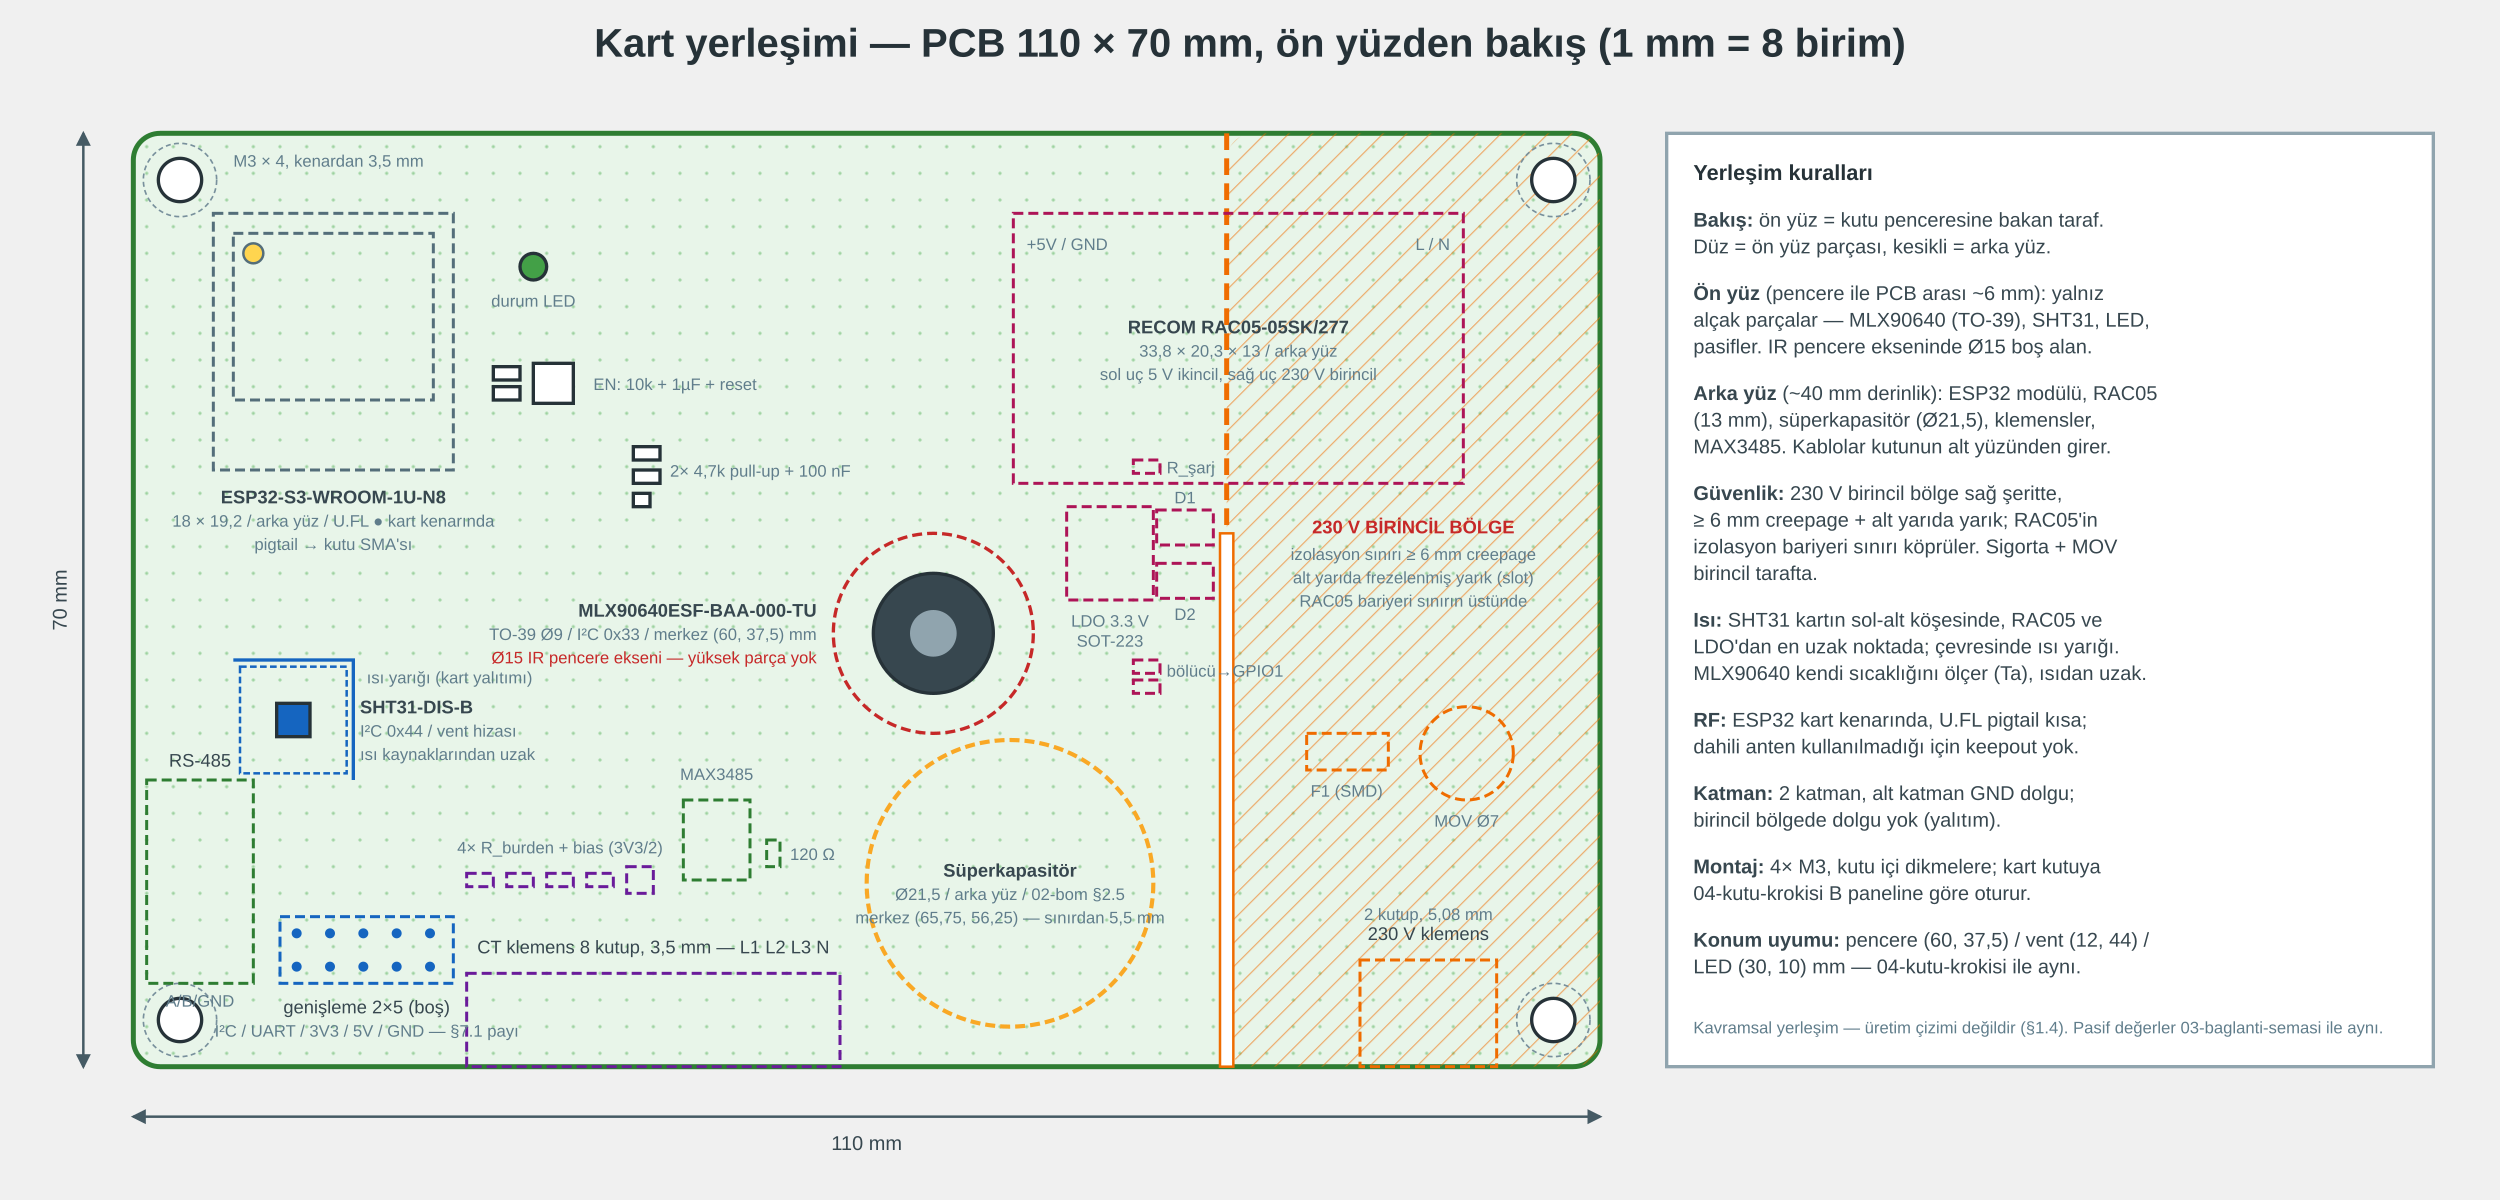
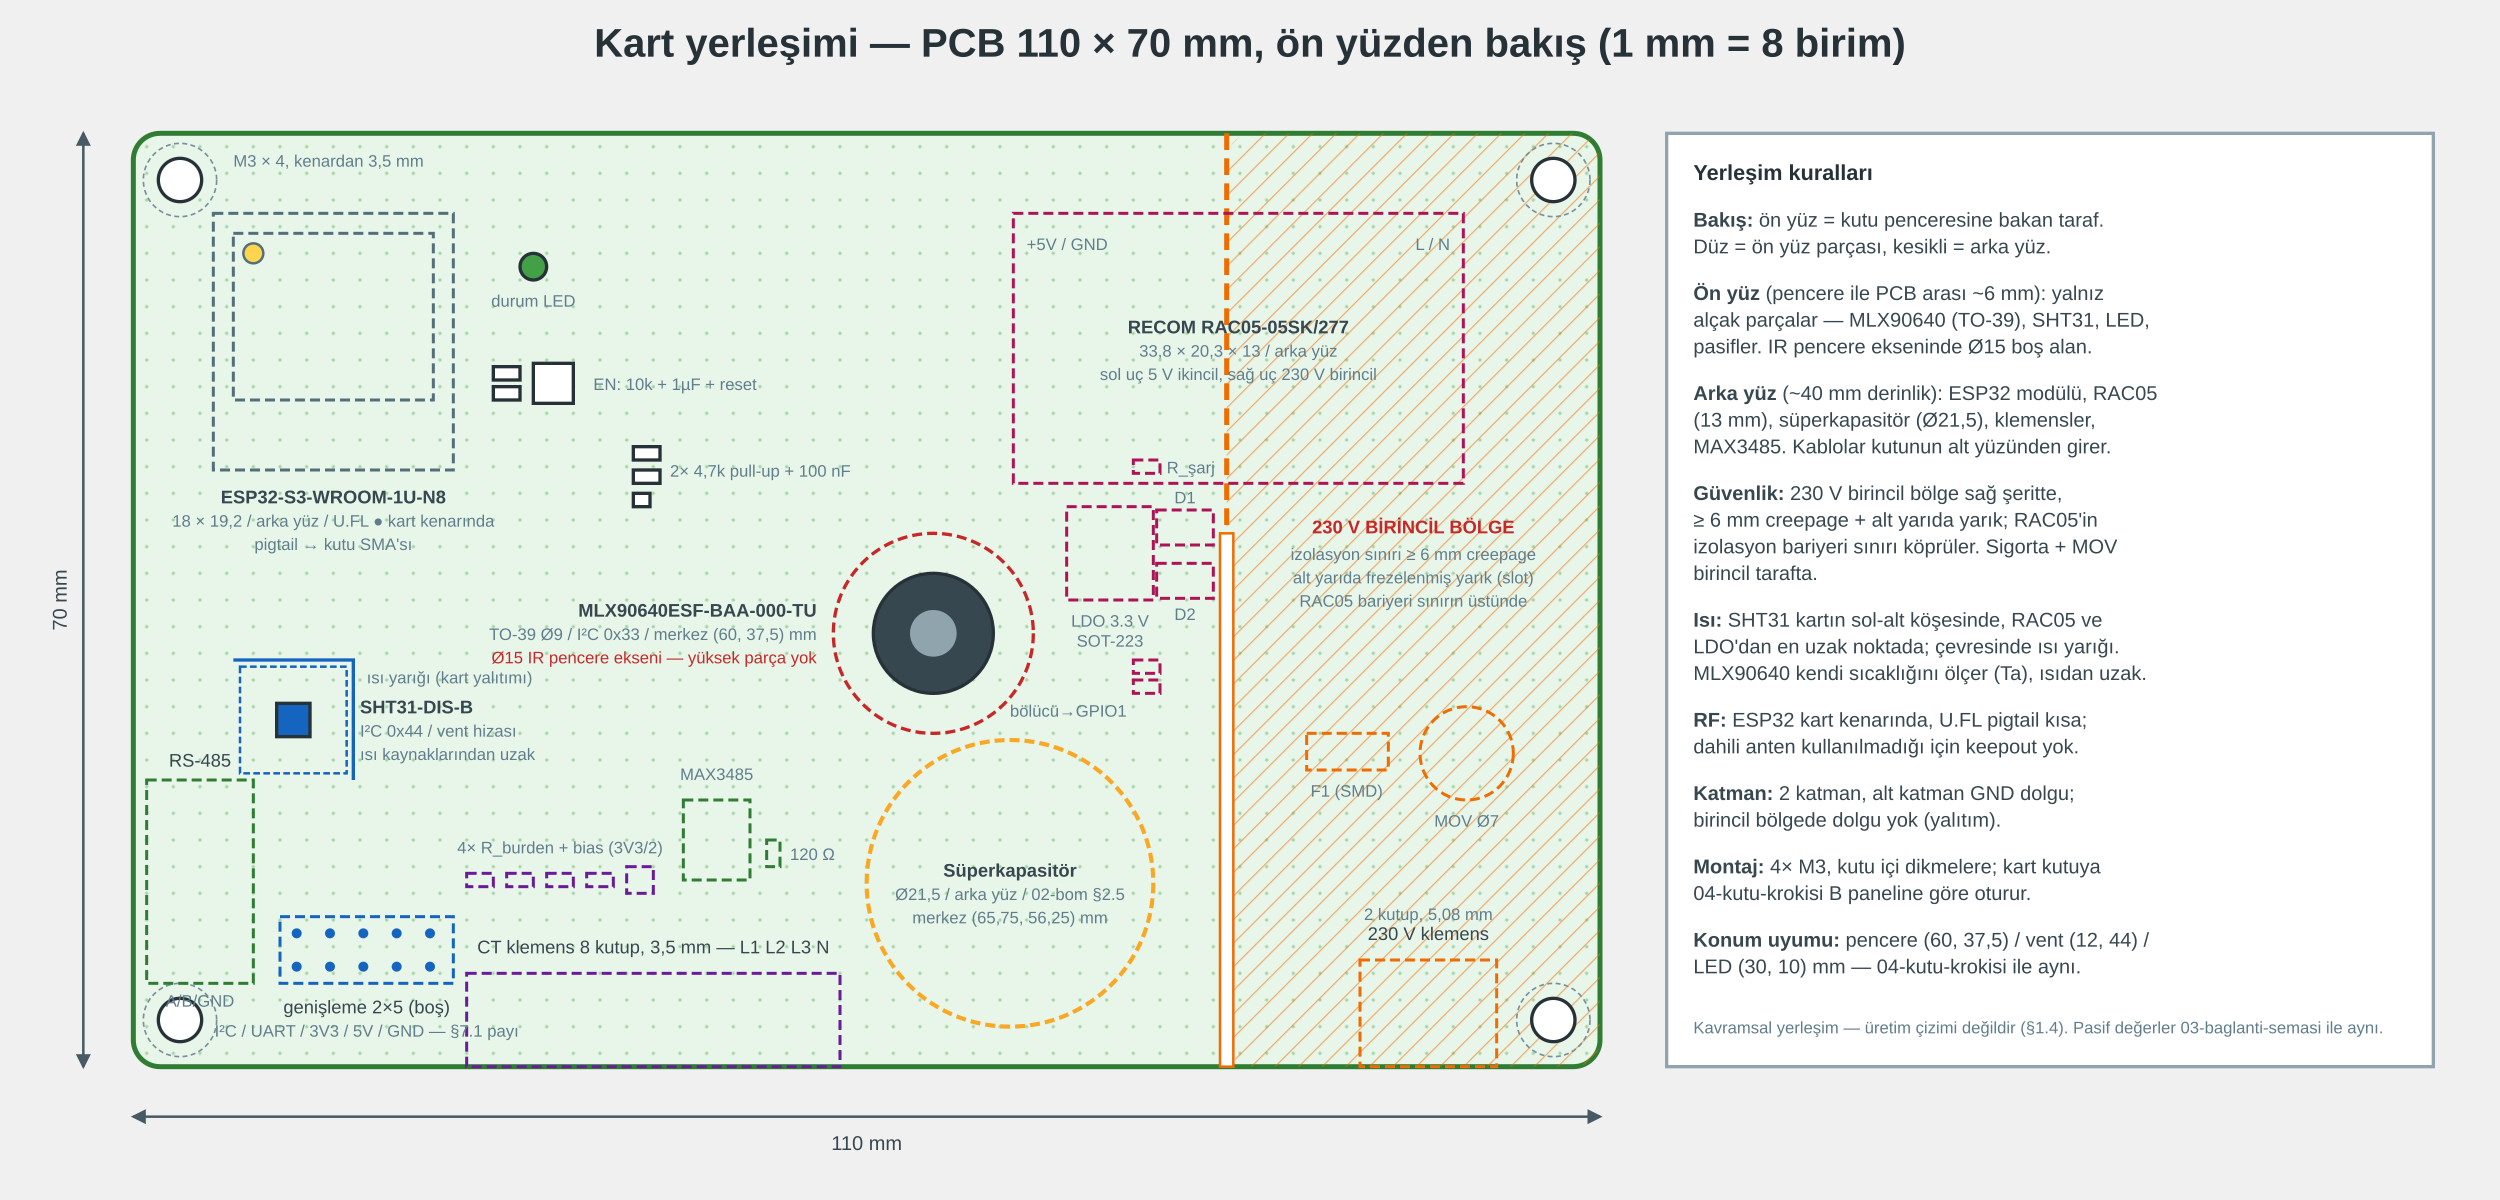
<svg xmlns="http://www.w3.org/2000/svg" viewBox="0 0 1500 720" width="100%" style="max-width:1200px;background:#fff;font-family:Arial,Helvetica,sans-serif;font-size:12px">
  <defs>
    <pattern id="pcb" width="16" height="16" patternUnits="userSpaceOnUse">
      <rect width="16" height="16" fill="#e8f5e9" />
      <circle cx="8" cy="8" r="1" fill="#a5d6a7" />
    </pattern>
    <pattern id="hv" width="10" height="10" patternTransform="rotate(45)" patternUnits="userSpaceOnUse">
      <line x1="0" y1="0" x2="0" y2="10" stroke="#ef6c00" stroke-width="1.5" opacity="0.5" />
    </pattern>
    <marker id="dim" markerWidth="10" markerHeight="10" refX="5" refY="3" orient="auto-start-reverse">
      <path d="M0,0 L6,3 L0,6 z" fill="#455a64" />
    </marker>
  </defs>
  <style>
    .front{fill:#fff;stroke:#263238;stroke-width:2}
    .back{fill:none;stroke:#546e7a;stroke-width:1.8;stroke-dasharray:6 3}
    .lbl{font-size:11px;fill:#37474f}
    .sub{font-size:10px;fill:#607d8b}
    .ttl{font-size:13px;font-weight:700;fill:#263238}
    .note{font-size:12px;fill:#37474f}
    .warn{fill:#c62828}
  </style>
  <text x="750" y="34" text-anchor="middle" font-size="24" font-weight="700" fill="#263238">Kart yerleşimi — PCB 110 × 70 mm, ön yüzden bakış (1 mm = 8 birim)</text>
  <g transform="translate(80,80)">
    <rect x="0" y="0" width="880" height="560" rx="16" fill="url(#pcb)" stroke="#2e7d32" stroke-width="3" />
    <rect x="656" y="0" width="224" height="560" rx="16" fill="url(#hv)" />
    <line x1="656" y1="0" x2="656" y2="560" stroke="#ef6c00" stroke-width="3" stroke-dasharray="10 5" />
    <rect x="652" y="240" width="8" height="320" fill="#fff" stroke="#ef6c00" stroke-width="1.5" />
    <text x="768" y="240" text-anchor="middle" class="lbl warn" font-weight="700">230 V BİRİNCİL BÖLGE</text>
    <text x="768" y="256" text-anchor="middle" class="sub">izolasyon sınırı ≥ 6 mm creepage</text>
    <text x="768" y="270" text-anchor="middle" class="sub">alt yarıda frezelenmiş yarık (slot)</text>
    <text x="768" y="284" text-anchor="middle" class="sub">RAC05 bariyeri sınırın üstünde</text>
    <g fill="#fff" stroke="#263238" stroke-width="2">
      <circle cx="28" cy="28" r="13" />
      <circle cx="852" cy="28" r="13" />
      <circle cx="28" cy="532" r="13" />
      <circle cx="852" cy="532" r="13" />
    </g>
    <g fill="none" stroke="#78909c" stroke-width="1" stroke-dasharray="3 2">
      <circle cx="28" cy="28" r="22" />
      <circle cx="852" cy="28" r="22" />
      <circle cx="28" cy="532" r="22" />
      <circle cx="852" cy="532" r="22" />
    </g>
    <text x="60" y="20" class="sub">M3 × 4, kenardan 3,5 mm</text>
    <circle cx="480" cy="300" r="60" fill="none" stroke="#c62828" stroke-width="2" stroke-dasharray="6 3" />
    <circle cx="480" cy="300" r="36" class="front" style="fill:#37474f" />
    <circle cx="480" cy="300" r="14" fill="#90a4ae" />
    <text x="410" y="290" text-anchor="end" class="lbl" font-weight="700">MLX90640ESF-BAA-000-TU</text>
    <text x="410" y="304" text-anchor="end" class="sub">TO-39 Ø9 / I²C 0x33 / merkez (60, 37,5) mm</text>
    <text x="410" y="318" text-anchor="end" class="sub warn">Ø15 IR pencere ekseni — yüksek parça yok</text>
    <rect x="300" y="188" width="16" height="8" class="front" />
    <rect x="300" y="202" width="16" height="8" class="front" />
    <rect x="300" y="216" width="10" height="8" class="front" />
    <text x="322" y="206" class="sub">2× 4,7k pull-up + 100 nF</text>
    <rect x="64" y="320" width="64" height="64" fill="none" stroke="#1565c0" stroke-width="1.5" stroke-dasharray="4 2" />
    <rect x="86" y="342" width="20" height="20" class="front" style="fill:#1565c0" />
    <text x="136" y="348" class="lbl" font-weight="700">SHT31-DIS-B</text>
    <text x="136" y="362" class="sub">I²C 0x44 / vent hizası</text>
    <text x="136" y="376" class="sub">ısı kaynaklarından uzak</text>
    <path d="M60 316 h72 v72" fill="none" stroke="#1565c0" stroke-width="2" />
    <text x="140" y="330" class="sub" fill="#1565c0">ısı yarığı (kart yalıtımı)</text>
    <circle cx="240" cy="80" r="8" class="front" style="fill:#43a047" />
    <text x="240" y="104" text-anchor="middle" class="sub">durum LED</text>
    <rect x="216" y="140" width="16" height="8" class="front" />
    <rect x="216" y="152" width="16" height="8" class="front" />
    <rect x="240" y="138" width="24" height="24" class="front" />
    <text x="276" y="154" class="sub">EN: 10k + 1µF + reset</text>
    <rect x="48" y="48" width="144" height="154" class="back" />
    <rect x="60" y="60" width="120" height="100" class="back" />
    <circle cx="72" cy="72" r="6" fill="#ffd54f" stroke="#546e7a" stroke-width="1.5" />
    <text x="120" y="222" text-anchor="middle" class="lbl" font-weight="700">ESP32-S3-WROOM-1U-N8</text>
    <text x="120" y="236" text-anchor="middle" class="sub">18 × 19,2 / arka yüz / U.FL ● kart kenarında</text>
    <text x="120" y="250" text-anchor="middle" class="sub">pigtail → kutu SMA'sı</text>
    <rect x="528" y="48" width="270" height="162" class="back" style="stroke:#ad1457" />
    <text x="663" y="120" text-anchor="middle" class="lbl" font-weight="700" fill="#ad1457">RECOM RAC05-05SK/277</text>
    <text x="663" y="134" text-anchor="middle" class="sub">33,8 × 20,3 × 13 / arka yüz</text>
    <text x="663" y="148" text-anchor="middle" class="sub">sol uç 5 V ikincil, sağ uç 230 V birincil</text>
    <text x="536" y="70" class="sub">+5V / GND</text>
    <text x="790" y="70" class="sub" text-anchor="end">L / N</text>
    <rect x="704" y="360" width="49" height="22" class="back" style="stroke:#ef6c00" />
    <text x="728" y="398" text-anchor="middle" class="sub">F1 (SMD)</text>
    <circle cx="800" cy="372" r="28" class="back" style="stroke:#ef6c00" />
    <text x="800" y="416" text-anchor="middle" class="sub">MOV Ø7</text>
    <rect x="736" y="496" width="82" height="64" class="back" style="stroke:#ef6c00" />
    <text x="777" y="484" text-anchor="middle" class="lbl">230 V klemens</text>
    <text x="777" y="472" text-anchor="middle" class="sub">2 kutup, 5,08 mm</text>
    <rect x="560" y="224" width="52" height="56" class="back" style="stroke:#ad1457" />
    <text x="586" y="296" text-anchor="middle" class="sub">LDO 3.3 V</text>
    <text x="586" y="308" text-anchor="middle" class="sub">SOT-223</text>
    <rect x="614" y="226" width="34" height="21" class="back" style="stroke:#ad1457" />
    <text x="631" y="222" text-anchor="middle" class="sub">D1</text>
    <rect x="614" y="258" width="34" height="21" class="back" style="stroke:#ad1457" />
    <text x="631" y="292" text-anchor="middle" class="sub">D2</text>
    <rect x="600" y="196" width="16" height="8" class="back" style="stroke:#ad1457" />
    <text x="620" y="204" class="sub">R_şarj</text>
    <rect x="600" y="316" width="16" height="8" class="back" style="stroke:#ad1457" />
    <rect x="600" y="328" width="16" height="8" class="back" style="stroke:#ad1457" />
-     <text x="620" y="326" class="sub">bölücü→GPIO1</text>
+     <text x="596" y="350" text-anchor="end" class="sub">bölücü→GPIO1</text>
    <circle cx="526" cy="450" r="86" class="back" style="stroke:#f9a825;stroke-width:2.5" />
    <text x="526" y="446" text-anchor="middle" class="lbl" font-weight="700" fill="#f57f17">Süperkapasitör</text>
    <text x="526" y="460" text-anchor="middle" class="sub">Ø21,5 / arka yüz / 02-bom §2.5</text>
-     <text x="526" y="474" text-anchor="middle" class="sub">merkez (65,75, 56,25) — sınırdan 5,5 mm</text>
+     <text x="526" y="474" text-anchor="middle" class="sub">merkez (65,75, 56,25) mm</text>
    <rect x="330" y="400" width="40" height="48" class="back" style="stroke:#2e7d32" />
    <text x="350" y="388" text-anchor="middle" class="sub">MAX3485</text>
    <rect x="380" y="424" width="8" height="16" class="back" style="stroke:#2e7d32" />
    <text x="394" y="436" class="sub">120 Ω</text>
    <rect x="8" y="388" width="64" height="122" class="back" style="stroke:#2e7d32" />
    <text x="40" y="380" text-anchor="middle" class="lbl" fill="#2e7d32">RS-485</text>
    <text x="40" y="524" text-anchor="middle" class="sub" fill="#2e7d32">A/B/GND</text>
    <g class="back" style="stroke:#6a1b9a">
      <rect x="200" y="444" width="16" height="8" />
      <rect x="224" y="444" width="16" height="8" />
      <rect x="248" y="444" width="16" height="8" />
      <rect x="272" y="444" width="16" height="8" />
      <rect x="296" y="440" width="16" height="16" />
    </g>
    <text x="256" y="432" text-anchor="middle" class="sub" fill="#6a1b9a">4× R_burden + bias (3V3/2)</text>
    <rect x="200" y="504" width="224" height="56" class="back" style="stroke:#6a1b9a" />
    <text x="312" y="492" text-anchor="middle" class="lbl">CT klemens 8 kutup, 3,5 mm — L1 L2 L3 N</text>
    <rect x="88" y="470" width="104" height="40" class="back" style="stroke:#1565c0" />
    <g fill="#1565c0">
      <circle cx="98" cy="480" r="3" />
      <circle cx="118" cy="480" r="3" />
      <circle cx="138" cy="480" r="3" />
      <circle cx="158" cy="480" r="3" />
      <circle cx="178" cy="480" r="3" />
      <circle cx="98" cy="500" r="3" />
      <circle cx="118" cy="500" r="3" />
      <circle cx="138" cy="500" r="3" />
      <circle cx="158" cy="500" r="3" />
      <circle cx="178" cy="500" r="3" />
    </g>
    <text x="140" y="528" text-anchor="middle" class="lbl" fill="#1565c0">genişleme 2×5 (boş)</text>
    <text x="140" y="542" text-anchor="middle" class="sub">I²C / UART / 3V3 / 5V / GND — §7.1 payı</text>
    <line x1="0" y1="590" x2="880" y2="590" stroke="#455a64" stroke-width="1.5" marker-start="url(#dim)" marker-end="url(#dim)" />
    <text x="440" y="610" text-anchor="middle" class="note">110 mm</text>
    <line x1="-30" y1="0" x2="-30" y2="560" stroke="#455a64" stroke-width="1.5" marker-start="url(#dim)" marker-end="url(#dim)" />
    <text x="-40" y="280" text-anchor="middle" class="note" transform="rotate(-90 -40 280)">70 mm</text>
  </g>
  <g transform="translate(1000,80)">
    <rect x="0" y="0" width="460" height="560" fill="#fff" stroke="#90a4ae" stroke-width="2" />
    <text x="16" y="28" class="ttl">Yerleşim kuralları</text>
    <g class="note">
      <text x="16" y="56">
        <tspan font-weight="700">Bakış:</tspan> ön yüz = kutu penceresine bakan taraf.</text>
      <text x="16" y="72">Düz = ön yüz parçası, kesikli = arka yüz.</text>
      <text x="16" y="100">
        <tspan font-weight="700">Ön yüz</tspan> (pencere ile PCB arası ~6 mm): yalnız</text>
      <text x="16" y="116">alçak parçalar — MLX90640 (TO-39), SHT31, LED,</text>
      <text x="16" y="132">pasifler. IR pencere ekseninde Ø15 boş alan.</text>
      <text x="16" y="160">
        <tspan font-weight="700">Arka yüz</tspan> (~40 mm derinlik): ESP32 modülü, RAC05</text>
      <text x="16" y="176">(13 mm), süperkapasitör (Ø21,5), klemensler,</text>
      <text x="16" y="192">MAX3485. Kablolar kutunun alt yüzünden girer.</text>
      <text x="16" y="220">
        <tspan font-weight="700">Güvenlik:</tspan> 230 V birincil bölge sağ şeritte,</text>
      <text x="16" y="236">≥ 6 mm creepage + alt yarıda yarık; RAC05'in</text>
      <text x="16" y="252">izolasyon bariyeri sınırı köprüler. Sigorta + MOV</text>
      <text x="16" y="268">birincil tarafta.</text>
      <text x="16" y="296">
        <tspan font-weight="700">Isı:</tspan> SHT31 kartın sol-alt köşesinde, RAC05 ve</text>
      <text x="16" y="312">LDO'dan en uzak noktada; çevresinde ısı yarığı.</text>
      <text x="16" y="328">MLX90640 kendi sıcaklığını ölçer (Ta), ısıdan uzak.</text>
      <text x="16" y="356">
        <tspan font-weight="700">RF:</tspan> ESP32 kart kenarında, U.FL pigtail kısa;</text>
      <text x="16" y="372">dahili anten kullanılmadığı için keepout yok.</text>
      <text x="16" y="400">
        <tspan font-weight="700">Katman:</tspan> 2 katman, alt katman GND dolgu;</text>
      <text x="16" y="416">birincil bölgede dolgu yok (yalıtım).</text>
      <text x="16" y="444">
        <tspan font-weight="700">Montaj:</tspan> 4× M3, kutu içi dikmelere; kart kutuya</text>
      <text x="16" y="460">04-kutu-krokisi B paneline göre oturur.</text>
      <text x="16" y="488">
        <tspan font-weight="700">Konum uyumu:</tspan> pencere (60, 37,5) / vent (12, 44) /</text>
      <text x="16" y="504">LED (30, 10) mm — 04-kutu-krokisi ile aynı.</text>
    </g>
    <text x="16" y="540" class="sub">Kavramsal yerleşim — üretim çizimi değildir (§1.4). Pasif değerler 03-baglanti-semasi ile aynı.</text>
  </g>
</svg>
